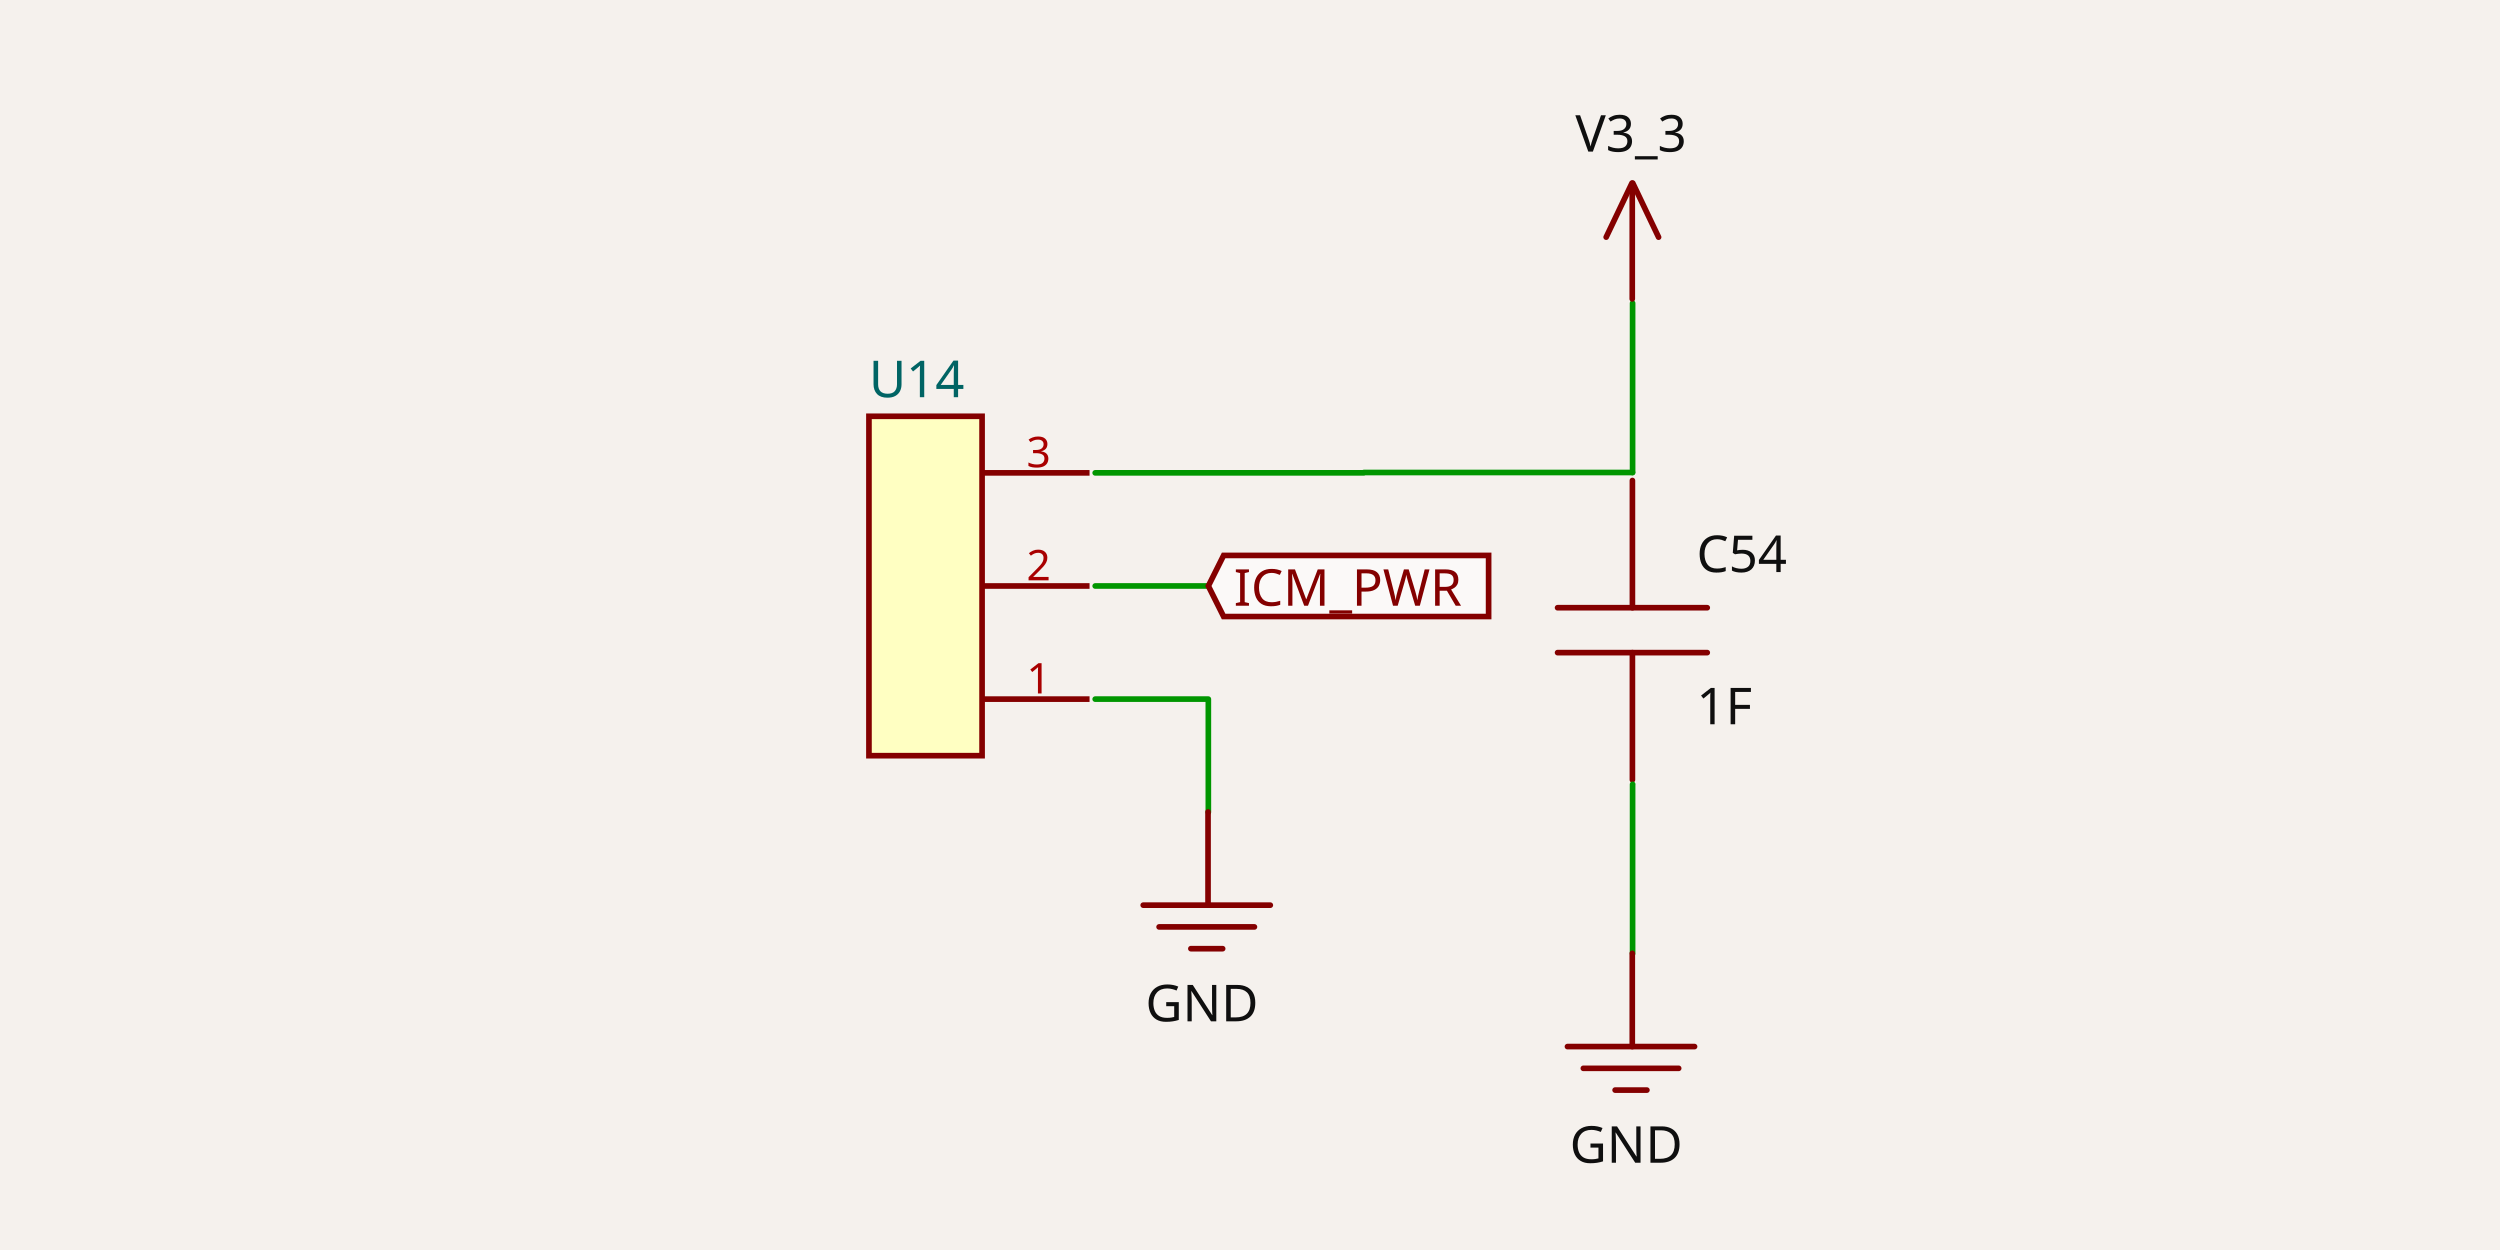
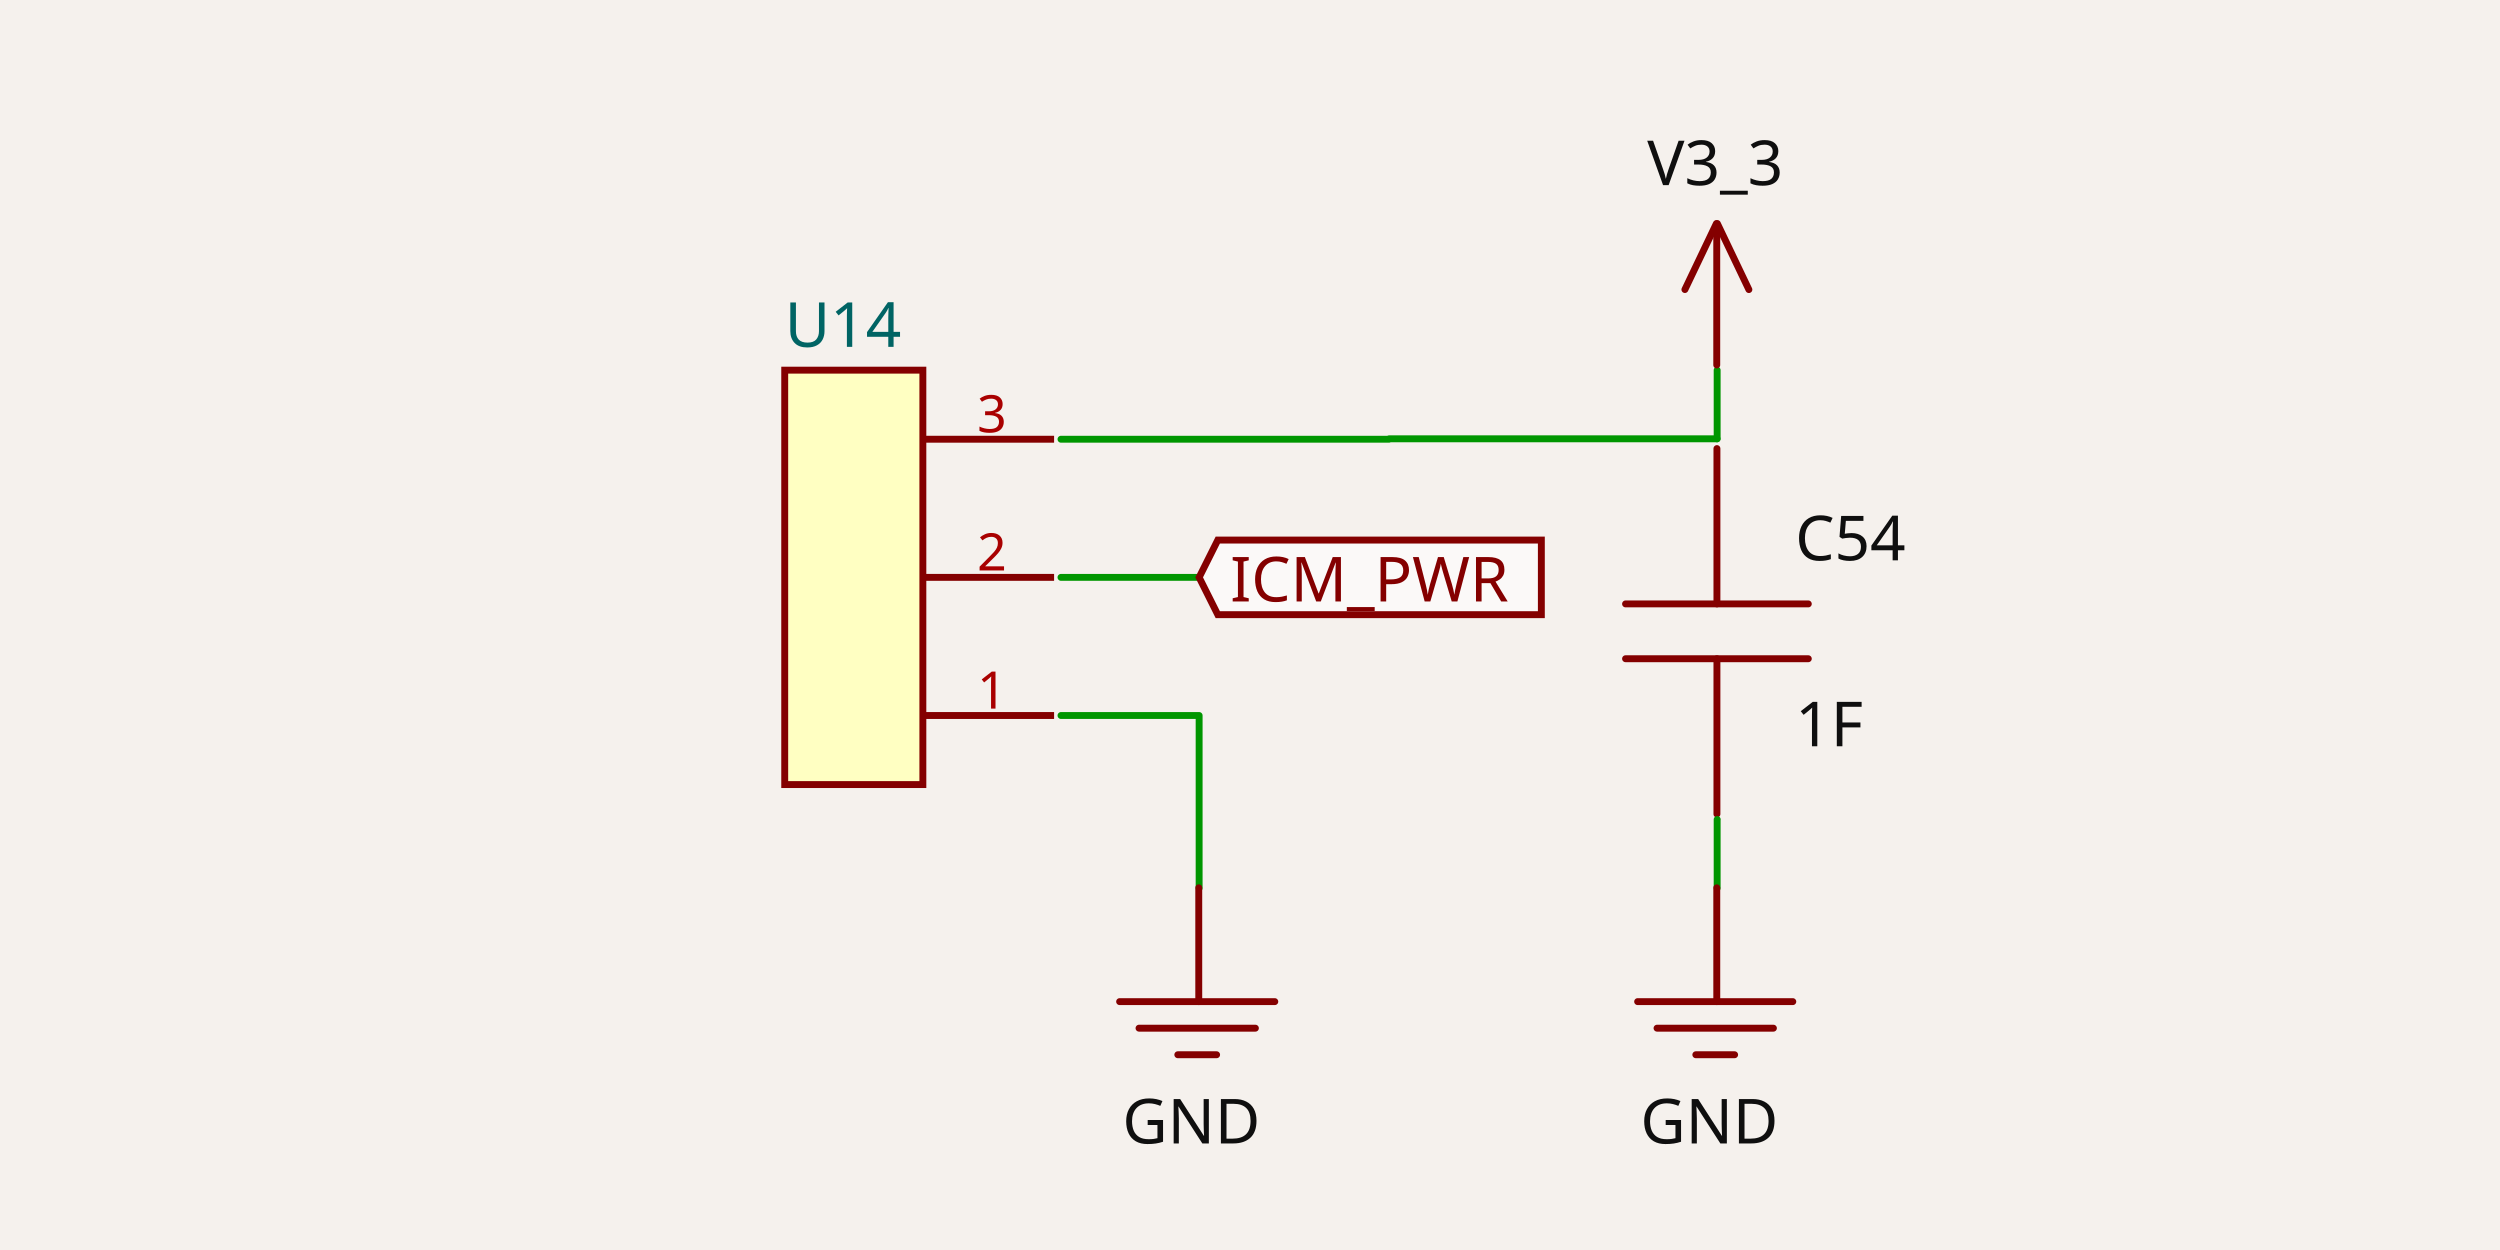
- <svg xmlns="http://www.w3.org/2000/svg" width="1200" height="600" style="background-color: rgb(245, 241, 237)" data-real-to-screen-transform="matrix(135.7588922074,0,0,-135.7588922074,444.2449565572,281.2743234682)" data-software-used-string="@tscircuit/core@0.0.555">
+ <svg xmlns="http://www.w3.org/2000/svg" width="1200" height="600" style="background-color: rgb(245, 241, 237)" data-real-to-screen-transform="matrix(165.7641728368,0,0,-165.7641728368,409.8201486352,277.1355950934)" data-software-used-string="@tscircuit/core@0.0.555">
  <style>
              .boundary { fill: rgb(245, 241, 237); }
              .schematic-boundary { fill: none; stroke: #fff; }
              .component { fill: none; stroke: rgb(132, 0, 0); }
              .chip { fill: rgb(255, 255, 194); stroke: rgb(132, 0, 0); }
              .component-pin { fill: none; stroke: rgb(132, 0, 0); }
              .trace:hover {
                filter: invert(1);
              }
              .trace:hover .trace-crossing-outline {
                opacity: 0;
              }
              .trace:hover .trace-junction {
                filter: invert(1);
              }
              .text { font-family: sans-serif; fill: rgb(0, 150, 0); }
              .pin-number { fill: rgb(169, 0, 0); }
              .port-label { fill: rgb(0, 100, 100); }
              .component-name { fill: rgb(0, 100, 100); }
            </style>
  <rect class="boundary" x="0" y="0" width="1200" height="600" />
  <g data-circuit-json-type="schematic_component" data-schematic-component-id="schematic_component_0">
-     <rect class="component chip" x="417.093" y="199.819" width="54.304" height="162.911" stroke-width="2.715px" fill="rgb(255, 255, 194)" stroke="rgb(132, 0, 0)" />
-     <rect class="component-overlay" x="417.093" y="199.819" width="54.304" height="162.911" fill="transparent" />
-     <text x="417.093" y="380.378" fill="#006464" text-anchor="start" dominant-baseline="middle" font-family="sans-serif" font-size="24.437px" transform="rotate(0, 417.0932, 380.3783)" />
-     <text x="417.093" y="182.17" fill="#006464" text-anchor="start" dominant-baseline="middle" font-family="sans-serif" font-size="24.437px" transform="rotate(0, 417.0932, 182.1703)">U14</text>
-     <line class="component-pin" x1="522.985" y1="335.578" x2="471.397" y2="335.578" stroke-width="2.715px" />
-     <text class="pin-number" x="498.549" y="332.863" style="font-family: sans-serif;" fill="rgb(169, 0, 0)" text-anchor="middle" dominant-baseline="auto" font-size="20.364px" transform="">1</text>
-     <line class="component-pin" x1="522.985" y1="281.274" x2="471.397" y2="281.274" stroke-width="2.715px" />
-     <text class="pin-number" x="498.549" y="278.559" style="font-family: sans-serif;" fill="rgb(169, 0, 0)" text-anchor="middle" dominant-baseline="auto" font-size="20.364px" transform="">2</text>
-     <line class="component-pin" x1="522.985" y1="226.971" x2="471.397" y2="226.971" stroke-width="2.715px" />
-     <text class="pin-number" x="498.549" y="224.256" style="font-family: sans-serif;" fill="rgb(169, 0, 0)" text-anchor="middle" dominant-baseline="auto" font-size="20.364px" transform="">3</text>
+     <rect class="component chip" x="376.667" y="177.677" width="66.306" height="198.917" stroke-width="3.315px" fill="rgb(255, 255, 194)" stroke="rgb(132, 0, 0)" />
+     <rect class="component-overlay" x="376.667" y="177.677" width="66.306" height="198.917" fill="transparent" />
+     <text x="376.667" y="398.143" fill="#006464" text-anchor="start" dominant-baseline="middle" font-family="sans-serif" font-size="29.838px" transform="rotate(0, 376.6673, 398.1434)" />
+     <text x="376.667" y="156.128" fill="#006464" text-anchor="start" dominant-baseline="middle" font-family="sans-serif" font-size="29.838px" transform="rotate(0, 376.6673, 156.1277)">U14</text>
+     <line class="component-pin" x1="505.963" y1="343.441" x2="442.973" y2="343.441" stroke-width="3.315px" />
+     <text class="pin-number" x="476.126" y="340.126" style="font-family: sans-serif;" fill="rgb(169, 0, 0)" text-anchor="middle" dominant-baseline="auto" font-size="24.865px" transform="">1</text>
+     <line class="component-pin" x1="505.963" y1="277.136" x2="442.973" y2="277.136" stroke-width="3.315px" />
+     <text class="pin-number" x="476.126" y="273.82" style="font-family: sans-serif;" fill="rgb(169, 0, 0)" text-anchor="middle" dominant-baseline="auto" font-size="24.865px" transform="">2</text>
+     <line class="component-pin" x1="505.963" y1="210.83" x2="442.973" y2="210.83" stroke-width="3.315px" />
+     <text class="pin-number" x="476.126" y="207.515" style="font-family: sans-serif;" fill="rgb(169, 0, 0)" text-anchor="middle" dominant-baseline="auto" font-size="24.865px" transform="">3</text>
  </g>
  <g data-circuit-json-type="schematic_component" data-schematic-component-id="schematic_component_1">
-     <rect class="component-overlay" x="747.637" y="230.645" width="71.839" height="143.678" fill="transparent" />
-     <path d="M 783.557 230.645 L 783.557 291.708" stroke="rgb(132, 0, 0)" fill="none" stroke-width="2.715px" stroke-linecap="round" />
-     <path d="M 783.557 313.26 L 783.557 374.323" stroke="rgb(132, 0, 0)" fill="none" stroke-width="2.715px" stroke-linecap="round" />
-     <path d="M 747.637 291.708 L 819.476 291.708" stroke="rgb(132, 0, 0)" fill="none" stroke-width="2.715px" stroke-linecap="round" />
-     <path d="M 747.637 313.26 L 819.476 313.26" stroke="rgb(132, 0, 0)" fill="none" stroke-width="2.715px" stroke-linecap="round" />
-     <text x="814.338" y="274.592" fill="rgb(15, 15, 15)" font-family="sans-serif" text-anchor="start" dominant-baseline="auto" font-size="24.437px">C54</text>
-     <text x="814.338" y="328.684" fill="rgb(15, 15, 15)" font-family="sans-serif" text-anchor="start" dominant-baseline="hanging" font-size="24.437px">1F</text>
+     <rect class="component-overlay" x="780.268" y="215.316" width="87.717" height="175.434" fill="transparent" />
+     <path d="M 824.126 215.316 L 824.126 289.875" stroke="rgb(132, 0, 0)" fill="none" stroke-width="3.315px" stroke-linecap="round" />
+     <path d="M 824.126 316.19 L 824.126 390.75" stroke="rgb(132, 0, 0)" fill="none" stroke-width="3.315px" stroke-linecap="round" />
+     <path d="M 780.268 289.875 L 867.985 289.875" stroke="rgb(132, 0, 0)" fill="none" stroke-width="3.315px" stroke-linecap="round" />
+     <path d="M 780.268 316.19 L 867.985 316.19" stroke="rgb(132, 0, 0)" fill="none" stroke-width="3.315px" stroke-linecap="round" />
+     <text x="861.711" y="268.953" fill="rgb(15, 15, 15)" font-family="sans-serif" text-anchor="start" dominant-baseline="auto" font-size="29.838px">C54</text>
+     <text x="861.711" y="335.047" fill="rgb(15, 15, 15)" font-family="sans-serif" text-anchor="start" dominant-baseline="hanging" font-size="29.838px">1F</text>
  </g>
  <g class="trace" data-circuit-json-type="schematic_trace" data-schematic-trace-id="schematic_trace_0">
-     <path d="M 783.605 226.807 L 654.653 226.807 L 654.653 226.971 L 525.7 226.971" class="trace-invisible-hover-outline" stroke="rgb(0, 150, 0)" fill="none" stroke-width="21.721px" stroke-linecap="round" opacity="0" stroke-linejoin="round" />
-     <path d="M 783.605 226.807 L 654.653 226.807 L 654.653 226.971 L 525.7 226.971" stroke="rgb(0, 150, 0)" fill="none" stroke-width="2.715px" stroke-linecap="round" stroke-linejoin="round" />
+     <path d="M 824.185 210.629 L 666.732 210.629 L 666.732 210.83 L 509.279 210.83" class="trace-invisible-hover-outline" stroke="rgb(0, 150, 0)" fill="none" stroke-width="26.522px" stroke-linecap="round" opacity="0" stroke-linejoin="round" />
+     <path d="M 824.185 210.629 L 666.732 210.629 L 666.732 210.83 L 509.279 210.83" stroke="rgb(0, 150, 0)" fill="none" stroke-width="3.315px" stroke-linecap="round" stroke-linejoin="round" />
  </g>
  <g class="trace" data-circuit-json-type="schematic_trace" data-schematic-trace-id="schematic_trace_1">
-     <path d="M 525.7 335.578 L 580.004 335.578 L 580.004 389.881" class="trace-invisible-hover-outline" stroke="rgb(0, 150, 0)" fill="none" stroke-width="21.721px" stroke-linecap="round" opacity="0" stroke-linejoin="round" />
-     <path d="M 525.7 335.578 L 580.004 335.578 L 580.004 389.881" stroke="rgb(0, 150, 0)" fill="none" stroke-width="2.715px" stroke-linecap="round" stroke-linejoin="round" />
+     <path d="M 509.279 343.441 L 575.584 343.441 L 575.584 426.323" class="trace-invisible-hover-outline" stroke="rgb(0, 150, 0)" fill="none" stroke-width="26.522px" stroke-linecap="round" opacity="0" stroke-linejoin="round" />
+     <path d="M 509.279 343.441 L 575.584 343.441 L 575.584 426.323" stroke="rgb(0, 150, 0)" fill="none" stroke-width="3.315px" stroke-linecap="round" stroke-linejoin="round" />
  </g>
  <g class="trace" data-circuit-json-type="schematic_trace" data-schematic-trace-id="schematic_trace_2">
-     <path d="M 525.7 281.274 L 580.004 281.274" class="trace-invisible-hover-outline" stroke="rgb(0, 150, 0)" fill="none" stroke-width="21.721px" stroke-linecap="round" opacity="0" stroke-linejoin="round" />
-     <path d="M 525.7 281.274 L 580.004 281.274" stroke="rgb(0, 150, 0)" fill="none" stroke-width="2.715px" stroke-linecap="round" stroke-linejoin="round" />
+     <path d="M 509.279 277.136 L 575.584 277.136" class="trace-invisible-hover-outline" stroke="rgb(0, 150, 0)" fill="none" stroke-width="26.522px" stroke-linecap="round" opacity="0" stroke-linejoin="round" />
+     <path d="M 509.279 277.136 L 575.584 277.136" stroke="rgb(0, 150, 0)" fill="none" stroke-width="3.315px" stroke-linecap="round" stroke-linejoin="round" />
  </g>
  <g class="trace" data-circuit-json-type="schematic_trace" data-schematic-trace-id="schematic_trace_3">
-     <path d="M 783.605 226.807 L 783.642 226.807 L 783.642 145.515" class="trace-invisible-hover-outline" stroke="rgb(0, 150, 0)" fill="none" stroke-width="21.721px" stroke-linecap="round" opacity="0" stroke-linejoin="round" />
-     <path d="M 783.605 226.807 L 783.642 226.807 L 783.642 145.515" stroke="rgb(0, 150, 0)" fill="none" stroke-width="2.715px" stroke-linecap="round" stroke-linejoin="round" />
+     <path d="M 824.185 210.629 L 824.231 210.629 L 824.231 177.677" class="trace-invisible-hover-outline" stroke="rgb(0, 150, 0)" fill="none" stroke-width="26.522px" stroke-linecap="round" opacity="0" stroke-linejoin="round" />
+     <path d="M 824.185 210.629 L 824.231 210.629 L 824.231 177.677" stroke="rgb(0, 150, 0)" fill="none" stroke-width="3.315px" stroke-linecap="round" stroke-linejoin="round" />
  </g>
  <g class="trace" data-circuit-json-type="schematic_trace" data-schematic-trace-id="schematic_trace_4">
-     <path d="M 783.679 376.47 L 783.642 376.47 L 783.642 457.761" class="trace-invisible-hover-outline" stroke="rgb(0, 150, 0)" fill="none" stroke-width="21.721px" stroke-linecap="round" opacity="0" stroke-linejoin="round" />
-     <path d="M 783.679 376.47 L 783.642 376.47 L 783.642 457.761" stroke="rgb(0, 150, 0)" fill="none" stroke-width="2.715px" stroke-linecap="round" stroke-linejoin="round" />
+     <path d="M 824.276 393.371 L 824.231 393.371 L 824.231 426.323" class="trace-invisible-hover-outline" stroke="rgb(0, 150, 0)" fill="none" stroke-width="26.522px" stroke-linecap="round" opacity="0" stroke-linejoin="round" />
+     <path d="M 824.276 393.371 L 824.231 393.371 L 824.231 426.323" stroke="rgb(0, 150, 0)" fill="none" stroke-width="3.315px" stroke-linecap="round" stroke-linejoin="round" />
  </g>
-   <rect class="component-overlay" x="548.747" y="389.734" width="60.999" height="65.63" fill="transparent" />
-   <path d="M 579.856 389.734 L 579.856 434.485" stroke="rgb(132, 0, 0)" fill="none" stroke-width="2.715px" stroke-linecap="round" />
-   <path d="M 548.747 434.481 L 609.746 434.481" stroke="rgb(132, 0, 0)" fill="none" stroke-width="2.715px" stroke-linecap="round" />
-   <path d="M 556.372 444.922 L 602.121 444.922" stroke="rgb(132, 0, 0)" fill="none" stroke-width="2.715px" stroke-linecap="round" />
-   <path d="M 571.621 455.364 L 586.871 455.364" stroke="rgb(132, 0, 0)" fill="none" stroke-width="2.715px" stroke-linecap="round" />
-   <text x="576.933" y="471.266" fill="rgb(15, 15, 15)" font-family="sans-serif" text-anchor="middle" dominant-baseline="hanging" font-size="24.437px">GND</text>
-   <path class="net-label" d="     M 580.004,281.274     L 587.335,266.612     L 714.532,266.612     L 714.532,295.936     L 587.335,295.936     Z   " fill="rgba(255, 255, 255, 0.6)" stroke="rgb(132, 0, 0)" stroke-width="2.715px" />
-   <text class="net-label-text" x="592.222" y="281.274" fill="rgb(132, 0, 0)" text-anchor="start" dominant-baseline="central" font-family="sans-serif" font-variant-numeric="tabular-nums" font-size="24.437px" transform="">ICM_PWR</text>
-   <rect class="component-overlay" x="770.964" y="87.885" width="25.153" height="55.602" fill="transparent" />
-   <path d="M 783.342 87.885 L 770.964 113.824" stroke="rgb(132, 0, 0)" fill="none" stroke-width="2.715px" stroke-linecap="round" />
-   <path d="M 783.74 87.898 L 796.118 113.838" stroke="rgb(132, 0, 0)" fill="none" stroke-width="2.715px" stroke-linecap="round" />
-   <path d="M 783.485 88.569 L 783.485 143.486" stroke="rgb(132, 0, 0)" fill="none" stroke-width="2.715px" stroke-linecap="round" />
-   <text x="782.878" y="79.929" fill="rgb(15, 15, 15)" font-family="sans-serif" text-anchor="middle" dominant-baseline="ideographic" font-size="24.437px">V3_3</text>
-   <rect class="component-overlay" x="752.385" y="457.614" width="60.999" height="65.63" fill="transparent" />
-   <path d="M 783.495 457.614 L 783.495 502.364" stroke="rgb(132, 0, 0)" fill="none" stroke-width="2.715px" stroke-linecap="round" />
-   <path d="M 752.385 502.36 L 813.384 502.36" stroke="rgb(132, 0, 0)" fill="none" stroke-width="2.715px" stroke-linecap="round" />
-   <path d="M 760.01 512.802 L 805.759 512.802" stroke="rgb(132, 0, 0)" fill="none" stroke-width="2.715px" stroke-linecap="round" />
-   <path d="M 775.26 523.244 L 790.51 523.244" stroke="rgb(132, 0, 0)" fill="none" stroke-width="2.715px" stroke-linecap="round" />
-   <text x="780.571" y="539.145" fill="rgb(15, 15, 15)" font-family="sans-serif" text-anchor="middle" dominant-baseline="hanging" font-size="24.437px">GND</text>
+   <rect class="component-overlay" x="537.419" y="426.144" width="74.481" height="80.135" fill="transparent" />
+   <path d="M 575.404 426.144 L 575.404 480.785" stroke="rgb(132, 0, 0)" fill="none" stroke-width="3.315px" stroke-linecap="round" />
+   <path d="M 537.419 480.78 L 611.9 480.78" stroke="rgb(132, 0, 0)" fill="none" stroke-width="3.315px" stroke-linecap="round" />
+   <path d="M 546.729 493.529 L 602.59 493.529" stroke="rgb(132, 0, 0)" fill="none" stroke-width="3.315px" stroke-linecap="round" />
+   <path d="M 565.349 506.279 L 583.97 506.279" stroke="rgb(132, 0, 0)" fill="none" stroke-width="3.315px" stroke-linecap="round" />
+   <text x="571.835" y="525.695" fill="rgb(15, 15, 15)" font-family="sans-serif" text-anchor="middle" dominant-baseline="hanging" font-size="29.838px">GND</text>
+   <path class="net-label" d="     M 575.584,277.136     L 584.536,259.233     L 739.846,259.233     L 739.846,295.038     L 584.536,295.038     Z   " fill="rgba(255, 255, 255, 0.6)" stroke="rgb(132, 0, 0)" stroke-width="3.315px" />
+   <text class="net-label-text" x="590.503" y="277.136" fill="rgb(132, 0, 0)" text-anchor="start" dominant-baseline="central" font-family="sans-serif" font-variant-numeric="tabular-nums" font-size="29.838px" transform="">ICM_PWR</text>
+   <rect class="component-overlay" x="808.751" y="107.309" width="30.713" height="67.891" fill="transparent" />
+   <path d="M 823.864 107.309 L 808.751 138.981" stroke="rgb(132, 0, 0)" fill="none" stroke-width="3.315px" stroke-linecap="round" />
+   <path d="M 824.35 107.325 L 839.463 138.998" stroke="rgb(132, 0, 0)" fill="none" stroke-width="3.315px" stroke-linecap="round" />
+   <path d="M 824.039 108.145 L 824.039 175.199" stroke="rgb(132, 0, 0)" fill="none" stroke-width="3.315px" stroke-linecap="round" />
+   <text x="823.298" y="97.595" fill="rgb(15, 15, 15)" font-family="sans-serif" text-anchor="middle" dominant-baseline="ideographic" font-size="29.838px">V3_3</text>
+   <rect class="component-overlay" x="786.065" y="426.144" width="74.481" height="80.135" fill="transparent" />
+   <path d="M 824.051 426.144 L 824.051 480.785" stroke="rgb(132, 0, 0)" fill="none" stroke-width="3.315px" stroke-linecap="round" />
+   <path d="M 786.065 480.78 L 860.546 480.78" stroke="rgb(132, 0, 0)" fill="none" stroke-width="3.315px" stroke-linecap="round" />
+   <path d="M 795.375 493.529 L 851.236 493.529" stroke="rgb(132, 0, 0)" fill="none" stroke-width="3.315px" stroke-linecap="round" />
+   <path d="M 813.996 506.279 L 832.616 506.279" stroke="rgb(132, 0, 0)" fill="none" stroke-width="3.315px" stroke-linecap="round" />
+   <text x="820.481" y="525.695" fill="rgb(15, 15, 15)" font-family="sans-serif" text-anchor="middle" dominant-baseline="hanging" font-size="29.838px">GND</text>
</svg>
